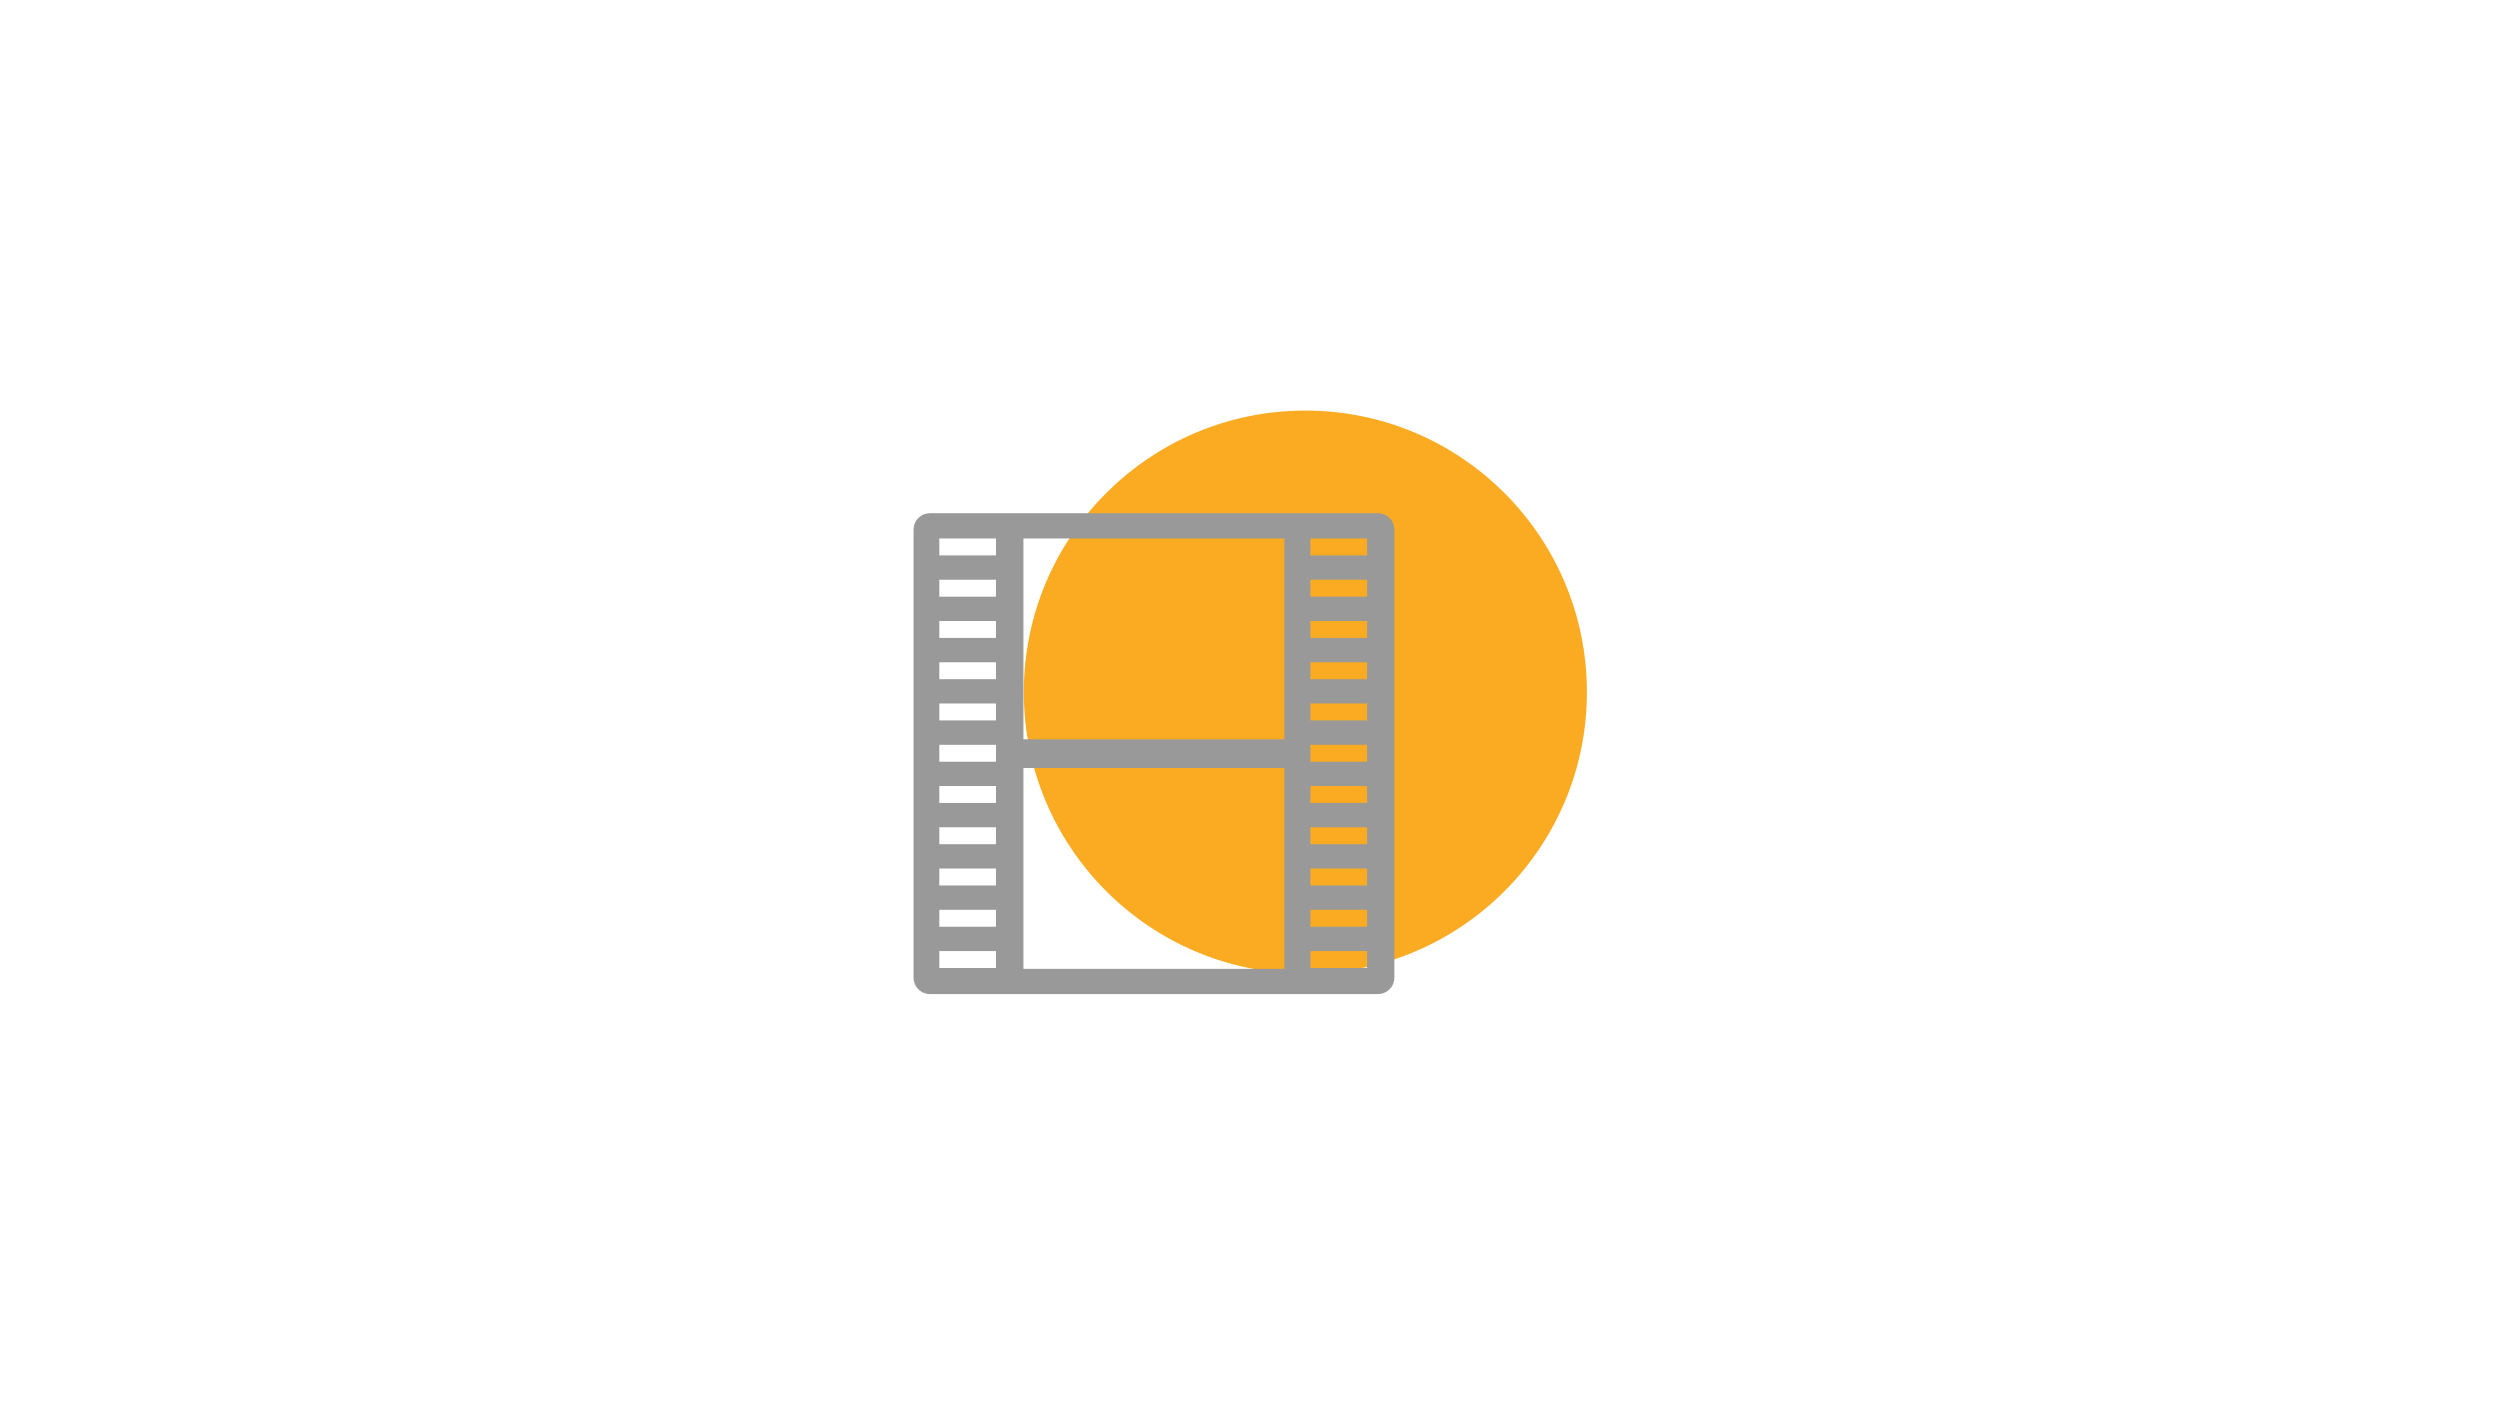
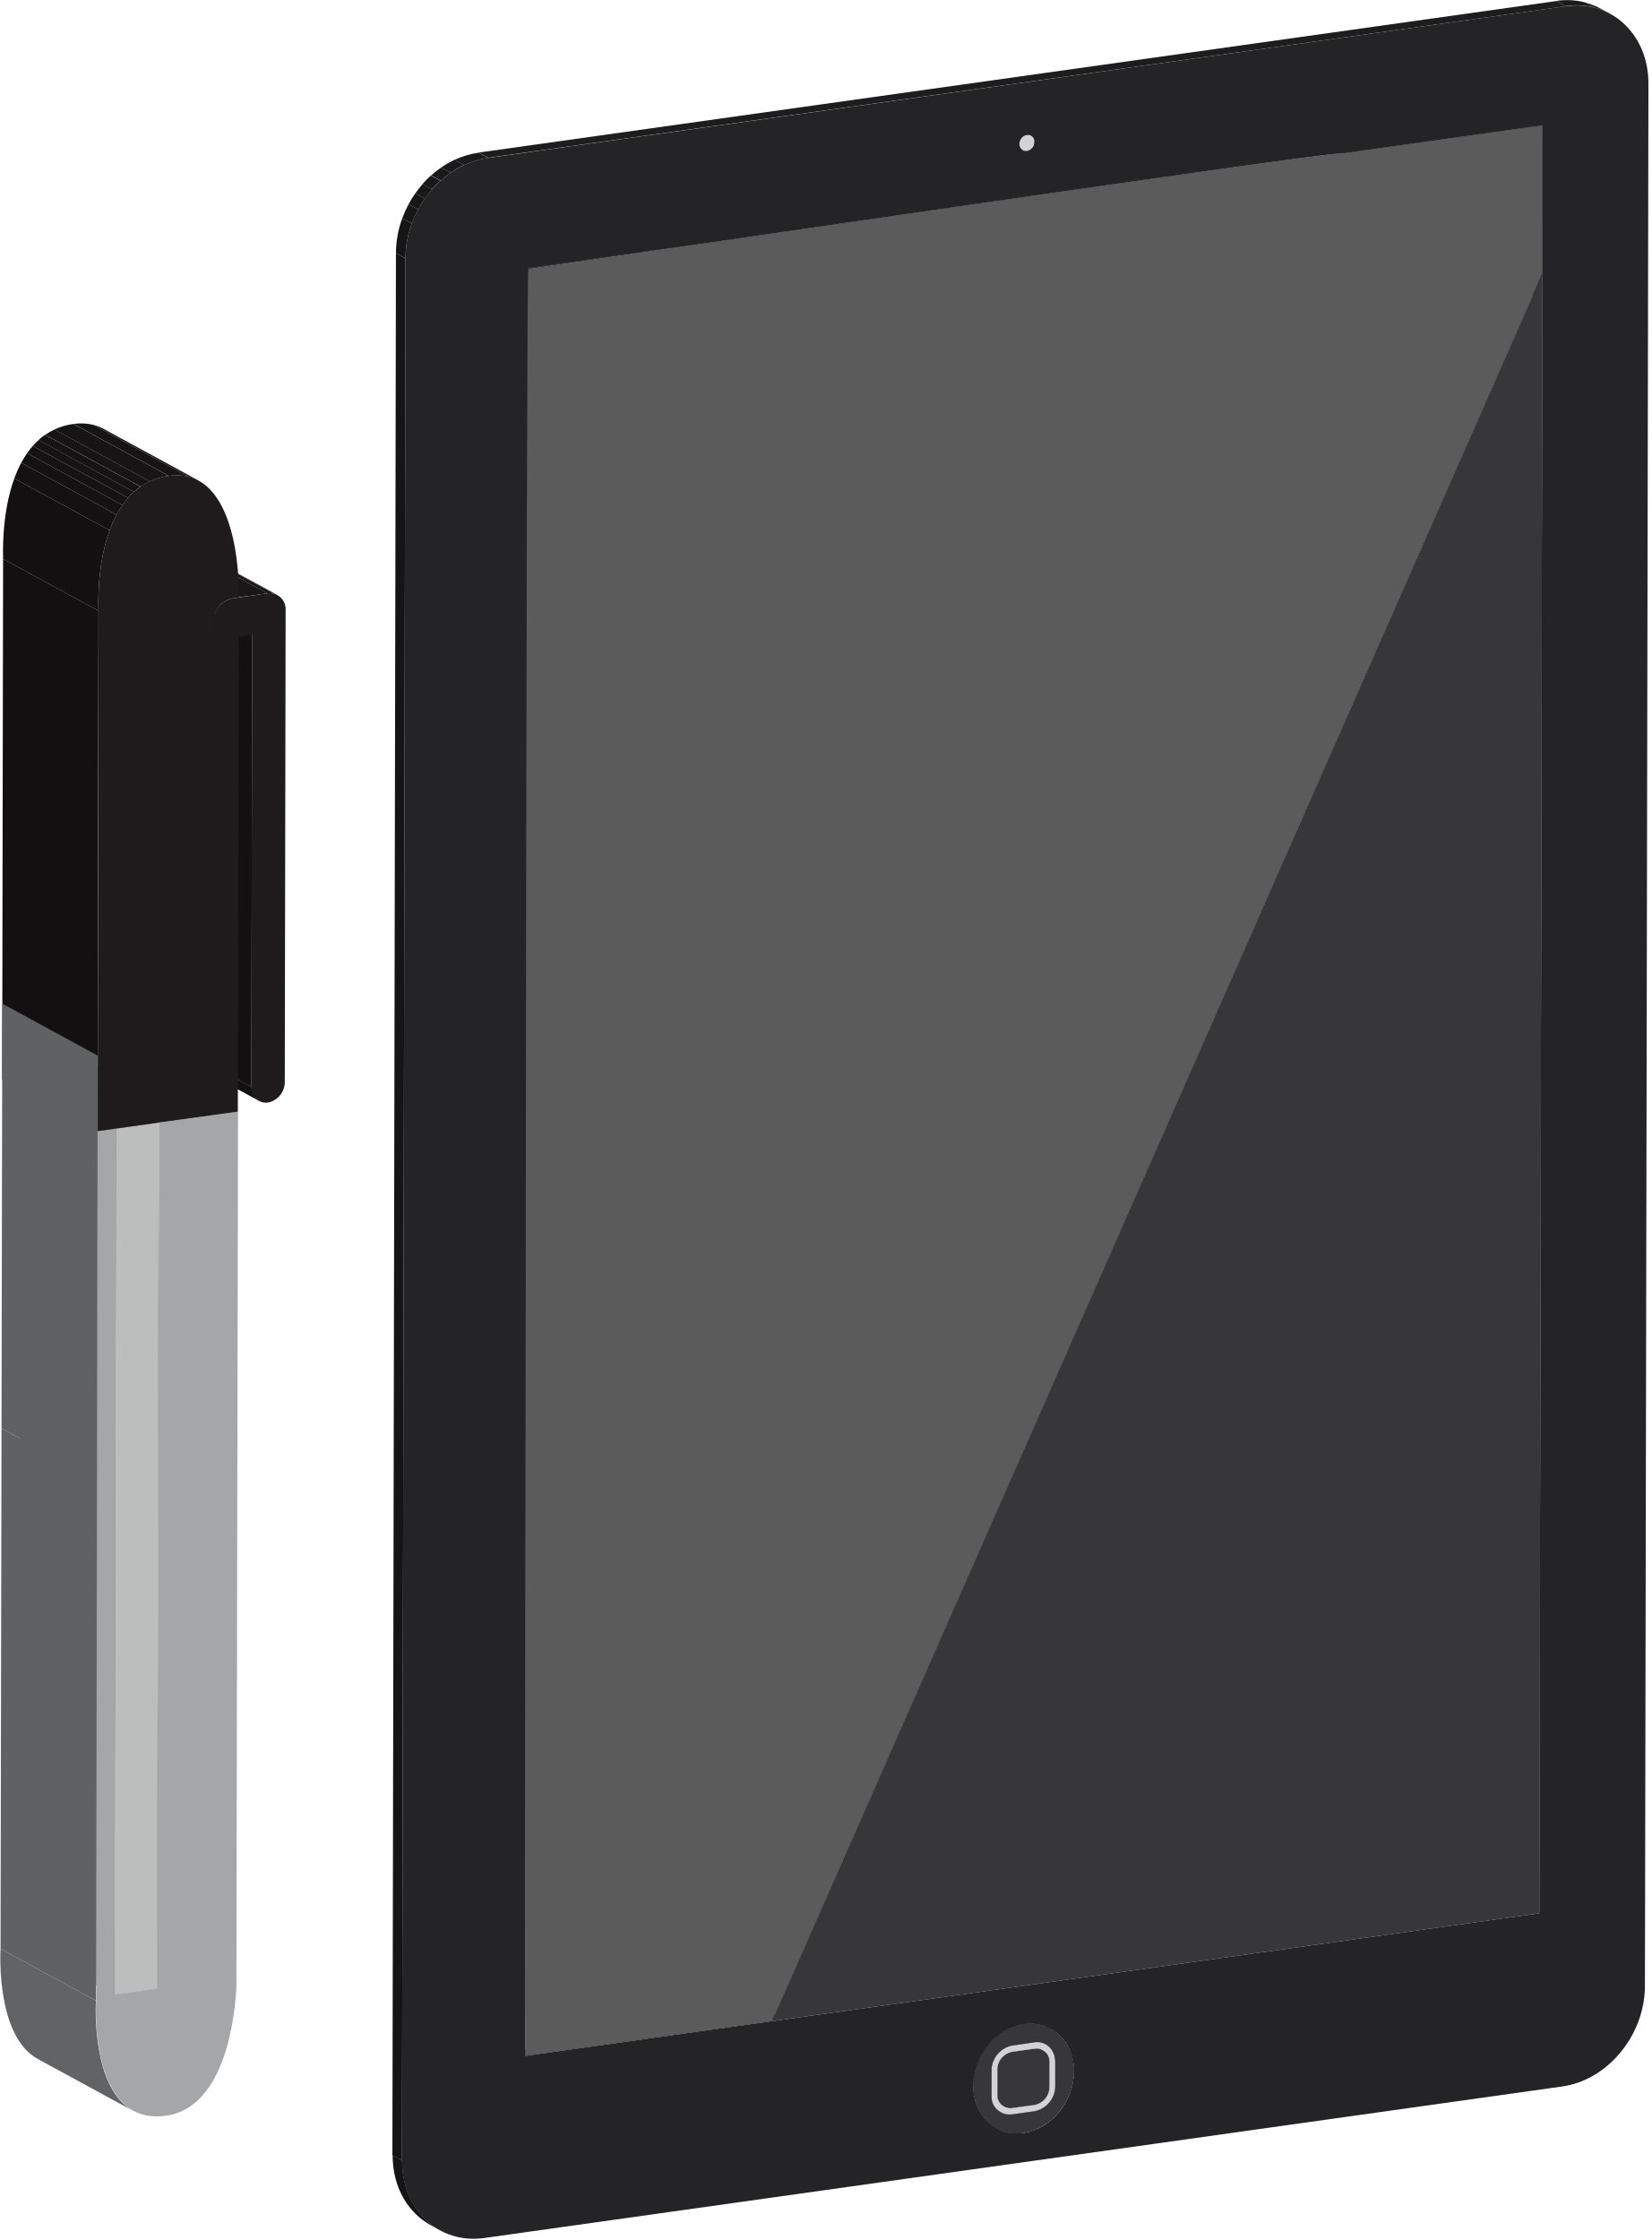
- <svg xmlns="http://www.w3.org/2000/svg" width="1440" height="810" viewBox="0 0 1440 810" fill="none">
-   <path fill-rule="evenodd" clip-rule="evenodd" d="M751.89 236.49C841.455 236.49 914.07 309.09 914.07 398.662C914.07 488.235 841.455 560.842 751.89 560.842C662.325 560.842 589.71 488.25 589.71 398.662C589.71 309.075 662.318 236.49 751.89 236.49Z" fill="#FAAB22" />
-   <path fill-rule="evenodd" clip-rule="evenodd" d="M535.605 295.613H793.747C794.98 295.611 796.201 295.854 797.339 296.328C798.477 296.802 799.51 297.497 800.378 298.373C801.255 299.241 801.952 300.274 802.427 301.414C802.902 302.553 803.146 303.776 803.145 305.01V563.183C803.145 564.416 802.901 565.637 802.426 566.775C801.951 567.913 801.254 568.945 800.378 569.813C799.509 570.686 798.475 571.379 797.338 571.851C796.2 572.324 794.979 572.566 793.747 572.565H535.605C534.372 572.567 533.15 572.324 532.011 571.852C530.872 571.379 529.838 570.686 528.967 569.813C528.093 568.944 527.399 567.911 526.925 566.773C526.451 565.635 526.208 564.415 526.207 563.183V305.04C526.207 303.806 526.45 302.585 526.924 301.445C527.397 300.306 528.092 299.272 528.967 298.403C529.836 297.526 530.87 296.831 532.01 296.358C533.149 295.884 534.371 295.641 535.605 295.643V295.613ZM787.44 547.808H754.8V557.558H787.44V547.808ZM787.44 524.055H754.8V533.805H787.44V524.055ZM787.44 500.273H754.8V510.023H787.44V500.273ZM787.44 476.52H754.8V486.27H787.44V476.52ZM787.44 452.745H754.8V462.495H787.44V452.745ZM787.44 428.993H754.8V438.743H787.44V428.993ZM787.44 405.21H754.8V414.96H787.44V405.21ZM787.44 381.465H754.8V391.215H787.44V381.465ZM787.44 357.705H754.8V367.455H787.44V357.705ZM787.44 333.923H754.8V343.673H787.44V333.923ZM787.44 310.17H754.8V319.92H787.44V310.17ZM573.69 547.808H541.042V557.558H573.675L573.69 547.808ZM573.69 524.055H541.042V533.805H573.675L573.69 524.055ZM573.69 500.273H541.042V510.023H573.675L573.69 500.273ZM573.69 476.52H541.042V486.27H573.675L573.69 476.52ZM573.69 452.745H541.042V462.495H573.675L573.69 452.745ZM573.69 428.993H541.042V438.743H573.675L573.69 428.993ZM573.69 405.21H541.042V414.96H573.675L573.69 405.21ZM573.69 381.465H541.042V391.215H573.675L573.69 381.465ZM573.69 357.705H541.042V367.455H573.675L573.69 357.705ZM573.69 333.923H541.042V343.673H573.675L573.69 333.923ZM573.69 310.17H541.042V319.92H573.675L573.69 310.17ZM589.5 558.053H739.822V442.38H589.5V558.053ZM739.822 310.17H589.5V425.835H739.822V310.17Z" fill="#999999" />
+ <svg xmlns="http://www.w3.org/2000/svg" width="334" height="453" viewBox="0 0 334 453" fill="none">
+   <path d="M23.131 403.4L3.836 392.905L12.493 391.686L31.78 402.181L23.131 403.4Z" fill="#858688" />
+   <path d="M26.939 426.895L7.652 416.4C-0.717 411.846 0.036 395.156 0.112 394.098L19.399 404.593C19.348 405.651 18.552 422.367 26.939 426.895Z" fill="#626364" />
+   <path d="M31.78 402.181L12.493 391.686L12.815 216.542L32.101 227.037L31.78 402.181Z" fill="#606162" />
+   <path d="M23.131 403.4L3.836 392.905L4.166 217.76L23.452 228.255L23.131 403.4Z" fill="#6E6E6F" />
+   <path d="M19.399 404.593L0.112 394.098L0.307 288.846L19.593 299.34L19.399 404.593Z" fill="#606162" />
+   <path d="M52.454 222.661L33.159 212.166C32.664 211.878 32.256 211.46 31.98 210.957C31.705 210.455 31.571 209.887 31.593 209.314L50.888 219.809C50.862 220.382 50.994 220.952 51.27 221.455C51.547 221.958 51.956 222.375 52.454 222.661Z" fill="#121011" />
+   <path d="M32.101 227.036L12.815 216.542L28.818 214.299L48.104 224.794L32.101 227.036Z" fill="#858688" />
+   <path d="M32.101 227.036L31.78 402.181L23.131 403.4L23.452 228.255L32.101 227.036Z" fill="#BCBDBD" />
+   <path d="M23.452 228.255L4.166 217.76L12.815 216.542L32.101 227.037L23.452 228.255Z" fill="#989999" />
+   <path d="M19.729 228.78L0.434 218.285L4.166 217.76L23.452 228.255L19.729 228.78Z" fill="#858688" />
+   <path d="M19.729 228.78L0.434 218.285L0.468 202.992L19.754 213.486L19.729 228.78Z" fill="#121010" />
+   <path d="M19.593 299.341L0.307 288.846L0.468 202.992L19.754 213.486L19.593 299.341Z" fill="#606162" />
+   <path d="M19.754 213.461V228.755L23.478 228.23L23.156 403.374L31.78 402.198L32.143 227.003L48.146 224.76L48.011 295.32L47.816 400.573V401.893C47.537 407.098 45.819 426.141 33.574 427.868C18.248 430.018 19.382 405.863 19.441 404.559L19.636 299.307L19.754 213.461Z" fill="#A4A6A8" />
+   <path d="M50.846 219.809L31.551 209.314L31.72 117.865L51.015 128.36L50.846 219.809Z" fill="#121010" />
+   <path d="M54.096 119.981L34.801 109.486C35.227 109.419 35.662 109.442 36.079 109.554L55.373 120.049C54.957 119.937 54.522 119.914 54.096 119.981Z" fill="#171415" />
+   <path d="M55.373 120.049L36.079 109.554C36.28 109.603 36.476 109.674 36.663 109.766L55.957 120.26C55.771 120.169 55.575 120.098 55.373 120.049Z" fill="#161414" />
+   <path d="M55.957 120.261L36.663 109.766L36.781 109.825L56.067 120.362L55.957 120.303" fill="#161314" />
+   <path d="M46.979 128.927L27.692 118.432L28.995 118.246L48.282 128.741L46.979 128.927Z" fill="#191617" />
+   <path d="M45.015 128.589L25.72 118.094L25.839 118.153L45.125 128.648L45.015 128.589Z" fill="#161314" />
+   <path d="M45.126 128.648L25.839 118.153C26.024 118.243 26.216 118.313 26.415 118.365L45.684 128.826C45.484 128.773 45.288 128.702 45.1 128.614" fill="#161414" />
+   <path d="M45.684 128.825L26.389 118.331C26.807 118.434 27.24 118.457 27.667 118.398L46.953 128.893C46.529 128.952 46.099 128.929 45.684 128.825Z" fill="#171415" />
+   <path d="M48.299 120.794L29.004 110.299L34.801 109.486L54.096 119.981L48.299 120.794Z" fill="#191617" />
+   <path d="M46.995 120.98L27.701 110.485L29.004 110.299L48.299 120.794L46.995 120.98Z" fill="#191617" />
+   <path d="M54.096 119.981C54.575 119.915 55.062 119.958 55.522 120.105C55.983 120.252 56.404 120.5 56.756 120.831C57.108 121.162 57.382 121.567 57.557 122.018C57.732 122.468 57.804 122.952 57.769 123.434C57.769 123.527 57.769 123.612 57.769 123.705C57.769 123.798 57.769 123.883 57.769 123.976L57.599 218.861C57.592 219.83 57.251 220.768 56.635 221.517C56.019 222.266 55.164 222.78 54.214 222.974C53.774 223.036 53.326 222.998 52.902 222.864C52.479 222.73 52.09 222.503 51.766 222.2C51.441 221.896 51.189 221.524 51.026 221.11C50.864 220.697 50.797 220.252 50.829 219.809L50.998 128.402L48.265 128.783L46.962 128.969C46.482 129.034 45.995 128.99 45.535 128.842C45.074 128.694 44.653 128.445 44.301 128.113C43.949 127.782 43.675 127.376 43.5 126.925C43.325 126.474 43.253 125.99 43.289 125.508C43.289 124.448 43.657 123.422 44.33 122.603C45.003 121.785 45.939 121.226 46.979 121.022L48.282 120.836L54.096 119.981Z" fill="#1F1B1C" />
+   <path d="M45.015 128.589L25.72 118.094C25.181 117.776 24.739 117.318 24.44 116.767C24.142 116.217 24 115.596 24.028 114.971C24.03 114.437 24.125 113.907 24.307 113.405L43.602 123.9C43.413 124.4 43.315 124.931 43.314 125.466C43.287 126.091 43.43 126.711 43.728 127.261C44.026 127.811 44.468 128.27 45.007 128.589" fill="#121011" />
+   <path d="M43.593 123.9L24.299 113.405C24.38 113.194 24.473 112.988 24.578 112.787L43.864 123.282C43.762 123.482 43.672 123.689 43.593 123.9Z" fill="#131111" />
+   <path d="M43.864 123.282L24.578 112.787C24.669 112.62 24.771 112.459 24.883 112.305L44.169 122.8C44.058 122.954 43.956 123.115 43.864 123.282Z" fill="#141112" />
+   <path d="M44.169 122.8L24.883 112.305C24.985 112.158 25.095 112.017 25.213 111.882L44.499 122.376C44.38 122.51 44.27 122.651 44.169 122.8Z" fill="#141213" />
+   <path d="M44.499 122.376L25.212 111.899C25.328 111.763 25.452 111.636 25.585 111.518L44.837 121.996C44.707 122.116 44.583 122.243 44.465 122.376" fill="#151313" />
+   <path d="M44.837 121.996L25.551 111.501C25.691 111.373 25.841 111.257 26 111.154L45.286 121.649C45.129 121.754 44.979 121.87 44.837 121.996Z" fill="#161314" />
+   <path d="M45.32 121.649L26.033 111.154C26.221 111.022 26.419 110.906 26.626 110.807L45.921 121.302C45.709 121.395 45.507 121.512 45.32 121.649Z" fill="#161414" />
+   <path d="M45.921 121.302L26.626 110.807C26.968 110.645 27.334 110.536 27.709 110.485L46.995 120.98C46.623 121.031 46.26 121.14 45.921 121.302Z" fill="#171415" />
+   <path d="M19.754 213.486L0.468 202.992L0.629 113.033L19.923 123.527L19.754 213.486Z" fill="#121010" />
+   <path d="M34.149 96.233L14.863 85.738C16.196 85.536 17.555 85.596 18.866 85.915L38.152 96.41C36.842 96.091 35.482 96.03 34.149 96.233Z" fill="#171415" />
+   <path d="M38.152 96.41L18.866 85.915C19.45 86.058 20.017 86.262 20.558 86.525L39.844 97.02C39.304 96.756 38.736 96.552 38.152 96.41Z" fill="#161414" />
+   <path d="M39.819 97.019L20.533 86.508L20.854 86.677L40.149 97.172L39.819 97.003" fill="#161314" />
+   <path d="M19.923 123.527L0.628 113.033C0.628 112.305 0.239 104.044 2.888 96.766L22.174 107.26C19.526 114.539 19.89 122.799 19.923 123.527Z" fill="#121011" />
+   <path d="M22.174 107.26L2.888 96.766C3.285 95.677 3.754 94.617 4.293 93.592L23.579 104.087C23.039 105.111 22.569 106.172 22.174 107.26Z" fill="#131111" />
+   <path d="M23.579 104.087L4.293 93.592C4.653 92.923 5.049 92.273 5.478 91.645L24.772 102.14C24.341 102.768 23.943 103.417 23.579 104.087Z" fill="#141112" />
+   <path d="M24.772 102.14L5.478 91.645C5.832 91.14 6.213 90.654 6.62 90.189L25.915 100.684C25.508 101.149 25.127 101.635 24.772 102.14Z" fill="#141213" />
+   <path d="M25.915 100.684L6.62 90.189C6.994 89.766 7.393 89.365 7.813 88.988L27.066 99.483C26.646 99.858 26.25 100.259 25.881 100.684" fill="#151313" />
+   <path d="M27.066 99.482L7.779 88.988C8.202 88.607 8.649 88.254 9.116 87.93L28.411 98.416C27.941 98.743 27.492 99.099 27.066 99.482Z" fill="#161314" />
+   <path d="M28.445 98.416L9.15 87.93C9.738 87.52 10.361 87.163 11.012 86.863L30.307 97.358C29.656 97.655 29.033 98.009 28.445 98.416Z" fill="#161414" />
+   <path d="M30.307 97.358L10.987 86.863C12.207 86.298 13.505 85.918 14.837 85.738L34.124 96.233C32.794 96.414 31.499 96.793 30.282 97.358" fill="#171415" />
+   <path d="M34.149 96.233C48.341 94.235 48.299 118.238 48.299 119.533V120.794L46.995 120.98C45.956 121.184 45.019 121.743 44.346 122.561C43.673 123.379 43.305 124.406 43.306 125.466C43.27 125.948 43.342 126.432 43.517 126.883C43.692 127.334 43.966 127.74 44.318 128.071C44.67 128.403 45.091 128.652 45.551 128.8C46.012 128.948 46.499 128.991 46.978 128.927L48.282 128.741L48.104 224.794L32.143 227.003L23.495 228.221L19.771 228.746V213.453L19.94 123.494C19.864 122.266 18.823 98.357 34.149 96.233Z" fill="#1F1B1C" />
+   <path d="M216.384 423.213L214.463 422.163C214.973 420.775 215.236 419.309 215.242 417.83C215.313 416.098 214.912 414.379 214.08 412.858C213.248 411.337 212.017 410.071 210.52 409.197L212.449 410.247C213.946 411.121 215.177 412.386 216.009 413.907C216.841 415.428 217.243 417.147 217.171 418.88C217.168 420.359 216.901 421.827 216.384 423.213Z" fill="#151516" />
+   <path d="M212.077 425.371L210.147 424.322C210.283 424.173 210.407 424.015 210.52 423.848L212.449 424.897C212.336 425.064 212.212 425.222 212.077 425.371Z" fill="#252526" />
+   <path d="M212.077 425.371L210.147 424.322C210.283 424.173 210.407 424.015 210.52 423.848L212.449 424.897C212.336 425.064 212.212 425.222 212.077 425.371Z" fill="#252526" />
+   <path d="M212.077 425.371L210.147 424.322C210.283 424.173 210.407 424.015 210.52 423.848L212.449 424.897C212.336 425.064 212.212 425.222 212.077 425.371Z" fill="#252526" />
+   <path d="M212.077 425.371L210.147 424.322C210.283 424.173 210.407 424.014 210.52 423.848L212.449 424.897C212.336 425.064 212.212 425.222 212.077 425.371Z" fill="#252526" />
+   <path d="M212.449 424.897L210.52 423.848C210.643 423.671 210.756 423.488 210.858 423.298L212.788 424.347C212.686 424.537 212.573 424.721 212.449 424.897Z" fill="#232324" />
+   <path d="M212.787 424.347L210.858 423.297C210.981 423.071 211.088 422.836 211.18 422.595L213.109 423.644C213.018 423.886 212.91 424.12 212.787 424.347Z" fill="#222223" />
+   <path d="M213.109 423.645L211.18 422.595C211.389 422.029 211.498 421.43 211.501 420.826L213.431 421.876C213.423 422.479 213.314 423.077 213.109 423.645Z" fill="#212122" />
+   <path d="M209.267 426.954L207.321 425.896C207.738 425.838 208.143 425.715 208.522 425.532L210.452 426.581C210.073 426.765 209.667 426.888 209.25 426.945" fill="#2A2A2B" />
+   <path d="M210.469 426.59L208.539 425.54C208.777 425.432 209.003 425.302 209.216 425.151L211.146 426.201C210.933 426.351 210.706 426.482 210.469 426.59Z" fill="#28282A" />
+   <path d="M211.146 426.201L209.216 425.151C209.395 425.031 209.564 424.898 209.724 424.753L211.645 425.803C211.49 425.949 211.323 426.082 211.146 426.201Z" fill="#272728" />
+   <path d="M211.645 425.803L209.724 424.753C209.868 424.618 210.012 424.474 210.147 424.322L212.077 425.371C211.941 425.523 211.797 425.668 211.645 425.803Z" fill="#262627" />
+   <path d="M212.077 425.371L210.147 424.322C210.283 424.173 210.407 424.015 210.52 423.848L212.449 424.897C212.336 425.064 212.212 425.222 212.077 425.371Z" fill="#252526" />
+   <path d="M209.267 425.684L207.321 424.635C207.614 424.588 207.899 424.499 208.167 424.372L210.096 425.422C209.828 425.549 209.543 425.637 209.25 425.684" fill="#9FA0A0" />
+   <path d="M210.139 425.422L208.209 424.373C208.376 424.29 208.537 424.196 208.692 424.093L210.621 425.143C210.466 425.246 210.305 425.339 210.139 425.422Z" fill="#9A9B9B" />
+   <path d="M210.621 425.143L208.692 424.093C208.819 424.005 208.94 423.909 209.055 423.805L210.985 424.855C210.869 424.958 210.748 425.054 210.621 425.143Z" fill="#959696" />
+   <path d="M210.985 424.855L209.055 423.805L209.36 423.501L211.29 424.55L210.985 424.855Z" fill="#919191" />
+   <path d="M211.29 424.55L209.36 423.501C209.457 423.39 209.548 423.275 209.631 423.154L211.552 424.203C211.474 424.326 211.386 424.442 211.29 424.55Z" fill="#8C8C8C" />
+   <path d="M211.552 424.203L209.631 423.154C209.72 423.03 209.799 422.9 209.868 422.764L211.797 423.814C211.726 423.95 211.644 424.08 211.552 424.203Z" fill="#878888" />
+   <path d="M211.797 423.814L209.859 422.764C209.944 422.602 210.02 422.435 210.088 422.265L212.017 423.315C211.95 423.485 211.874 423.652 211.789 423.814" fill="#828383" />
+   <path d="M212.026 423.357L210.096 422.307C210.245 421.9 210.322 421.471 210.325 421.038L212.254 422.087C212.251 422.52 212.174 422.95 212.026 423.357Z" fill="#7D7E7E" />
+   <path d="M213.431 421.876L211.501 420.826L211.51 415.892L213.439 416.941L213.431 421.876Z" fill="#202021" />
+   <path d="M212.254 422.045L210.325 420.996L210.333 416.053L212.263 417.102L212.254 422.045Z" fill="#7B7C7C" />
+   <path d="M213.439 416.941L211.552 415.892C211.58 415.183 211.415 414.48 211.073 413.858C210.732 413.236 210.227 412.719 209.614 412.363L211.544 413.412C212.157 413.769 212.661 414.286 213.003 414.907C213.344 415.529 213.51 416.233 213.482 416.941" fill="#212122" />
+   <path d="M213.439 416.941L211.552 415.892C211.58 415.183 211.415 414.48 211.073 413.858C210.732 413.236 210.227 412.719 209.614 412.363L211.544 413.412C212.157 413.769 212.661 414.286 213.003 414.907C213.344 415.529 213.51 416.233 213.482 416.941" fill="#212122" />
+   <path d="M213.439 416.941L211.552 415.892C211.58 415.183 211.415 414.48 211.073 413.858C210.732 413.236 210.227 412.719 209.614 412.363L211.544 413.412C212.157 413.769 212.661 414.286 213.003 414.907C213.344 415.529 213.51 416.233 213.482 416.941" fill="#212122" />
+   <path d="M204.68 427.597L202.751 426.548L207.338 425.904L209.267 426.954L204.68 427.597Z" fill="#2D2D2E" />
+   <path d="M213.439 416.941L211.552 415.892C211.58 415.183 211.415 414.48 211.073 413.858C210.732 413.236 210.227 412.719 209.614 412.363L211.544 413.412C212.157 413.769 212.661 414.286 213.003 414.907C213.344 415.529 213.51 416.233 213.482 416.941" fill="#212122" />
+   <path d="M204.68 426.328L202.751 425.278L207.338 424.635L209.267 425.684L204.68 426.328Z" fill="#AAABAB" />
+   <path d="M212.263 417.102L210.333 416.053C210.357 415.544 210.241 415.038 209.997 414.591C209.754 414.143 209.393 413.771 208.954 413.514L210.883 414.563C211.323 414.82 211.684 415.193 211.927 415.64C212.17 416.088 212.286 416.593 212.263 417.102Z" fill="#7D7E7E" />
+   <path d="M213.439 416.941L211.552 415.892C211.58 415.183 211.415 414.48 211.073 413.858C210.732 413.236 210.227 412.719 209.614 412.363L211.544 413.412C212.157 413.769 212.661 414.286 213.003 414.907C213.344 415.529 213.51 416.233 213.482 416.941" fill="#212122" />
+   <path d="M201.524 430.382L199.594 429.332L199.907 429.493L201.837 430.542L201.524 430.382Z" fill="#19191B" />
+   <path d="M201.837 430.542L199.907 429.493C200.421 429.746 200.96 429.945 201.515 430.085L203.445 431.135C202.889 430.994 202.35 430.796 201.837 430.542Z" fill="#1A1A1C" />
+   <path d="M203.445 431.135L201.515 430.128C202.665 430.422 203.862 430.482 205.036 430.305L206.965 431.355C205.792 431.532 204.594 431.472 203.445 431.177" fill="#1B1B1C" />
+   <path d="M206.965 431.313L205.036 430.263C206.065 430.131 207.069 429.845 208.015 429.417L209.944 430.466C208.999 430.895 207.995 431.18 206.965 431.313Z" fill="#1B1B1C" />
+   <path d="M209.944 430.424L208.015 429.374C208.59 429.102 209.142 428.782 209.665 428.418L211.594 429.467C211.072 429.832 210.52 430.151 209.944 430.424Z" fill="#1A1A1C" />
+   <path d="M211.594 429.468L209.665 428.435C210.097 428.137 210.509 427.812 210.9 427.462L212.83 428.511C212.439 428.861 212.026 429.186 211.594 429.484" fill="#19191B" />
+   <path d="M212.83 428.494L210.9 427.445C211.266 427.114 211.614 426.764 211.941 426.395L213.871 427.445C213.543 427.813 213.196 428.164 212.83 428.494Z" fill="#19191A" />
+   <path d="M213.871 427.445L211.941 426.395C212.267 426.023 212.572 425.633 212.855 425.227L214.785 426.277C214.497 426.683 214.192 427.072 213.871 427.445Z" fill="#181819" />
+   <path d="M214.785 426.277L212.855 425.227C213.166 424.798 213.449 424.348 213.701 423.882L215.631 424.931C215.378 425.398 215.096 425.847 214.785 426.277Z" fill="#171718" />
+   <path d="M215.614 424.931L213.685 423.882C213.982 423.336 214.242 422.77 214.463 422.189L216.384 423.238C216.17 423.821 215.912 424.387 215.614 424.931Z" fill="#161617" />
+   <path d="M216.384 423.213L214.463 422.163C214.973 420.775 215.236 419.309 215.242 417.83C215.313 416.098 214.912 414.379 214.08 412.858C213.248 411.337 212.017 410.071 210.52 409.197L212.449 410.247C213.946 411.121 215.177 412.386 216.009 413.907C216.841 415.428 217.243 417.147 217.171 418.88C217.168 420.359 216.901 421.827 216.384 423.213Z" fill="#151516" />
+   <path d="M202.472 427.216L200.55 426.167L200.677 426.234L202.607 427.284L202.48 427.216" fill="#272728" />
+   <path d="M202.599 427.284L200.67 426.235C200.878 426.339 201.096 426.421 201.321 426.48L203.251 427.53C203.025 427.471 202.807 427.389 202.599 427.284Z" fill="#28282A" />
+   <path d="M203.25 427.529L201.321 426.48C201.788 426.596 202.274 426.619 202.751 426.548L204.68 427.597C204.204 427.669 203.718 427.646 203.25 427.529Z" fill="#2A2A2B" />
+   <path d="M203.089 426.057L201.16 425.049H201.253L203.182 426.099H203.089" fill="#959696" />
+   <path d="M203.182 426.099L201.253 425.049C201.404 425.126 201.563 425.186 201.727 425.227L203.656 426.277C203.492 426.237 203.333 426.177 203.182 426.099Z" fill="#9A9B9B" />
+   <path d="M203.656 426.277L201.727 425.227C202.062 425.308 202.409 425.325 202.751 425.278L204.68 426.328C204.339 426.375 203.991 426.358 203.656 426.277Z" fill="#9FA0A0" />
+   <path d="M209.284 414.301L207.321 413.251C207.665 413.202 208.016 413.222 208.353 413.311L210.283 414.36C209.946 414.272 209.595 414.252 209.25 414.301" fill="#2A2A2B" />
+   <path d="M210.316 414.36L208.387 413.311C208.55 413.353 208.708 413.41 208.861 413.48L210.79 414.529C210.638 414.459 210.479 414.402 210.316 414.36Z" fill="#28282A" />
+   <path d="M210.79 414.529L208.861 413.48L208.954 413.531L210.883 414.58L210.79 414.529Z" fill="#272728" />
+   <path d="M209.292 413.031L207.363 411.982C207.84 411.913 208.326 411.939 208.793 412.058L210.723 413.107C210.256 412.988 209.77 412.962 209.292 413.031Z" fill="#9FA0A0" />
+   <path d="M210.706 413.107L208.776 412.058C209.001 412.114 209.219 412.193 209.428 412.295L211.357 413.344C211.149 413.243 210.931 413.163 210.706 413.107Z" fill="#9A9B9B" />
+   <path d="M211.374 413.344L209.445 412.295L209.572 412.363L211.501 413.412L211.374 413.344Z" fill="#959696" />
+   <path d="M203.089 426.057L201.16 425.049C200.72 424.792 200.359 424.42 200.116 423.972C199.873 423.525 199.757 423.019 199.78 422.51L201.71 423.56C201.686 424.069 201.803 424.574 202.046 425.022C202.289 425.469 202.65 425.842 203.089 426.099" fill="#212122" />
+   <path d="M202.472 427.216L200.551 426.167C199.937 425.81 199.433 425.293 199.091 424.671C198.75 424.05 198.584 423.346 198.613 422.637L200.542 423.687C200.514 424.396 200.679 425.099 201.021 425.721C201.362 426.343 201.867 426.86 202.48 427.216" fill="#7D7E7E" />
+   <path d="M204.706 414.952L202.776 413.903L207.354 413.251L209.284 414.301L204.706 414.952Z" fill="#2D2D2E" />
+   <path d="M204.706 413.674L202.776 412.625L207.363 411.982L209.292 413.031L204.706 413.674Z" fill="#AAABAB" />
+   <path d="M207.008 409.316L205.078 408.266C206.252 408.093 207.448 408.154 208.599 408.444L210.528 409.494C209.378 409.203 208.181 409.143 207.008 409.316Z" fill="#2A2A2B" />
+   <path d="M210.528 409.494L208.599 408.444C209.153 408.588 209.691 408.787 210.206 409.037L212.136 410.086C211.621 409.836 211.082 409.638 210.528 409.494Z" fill="#28282A" />
+   <path d="M212.136 410.086L210.206 409.036L210.52 409.197L212.449 410.247L212.136 410.086Z" fill="#272728" />
+   <path d="M201.71 423.526L199.78 422.477L199.789 417.534L201.718 418.583L201.71 423.526Z" fill="#202021" />
+   <path d="M209.284 414.301C209.672 414.248 210.067 414.283 210.441 414.402C210.814 414.522 211.156 414.723 211.441 414.991C211.726 415.26 211.948 415.589 212.09 415.954C212.233 416.319 212.292 416.711 212.263 417.102V422.045C212.265 422.904 211.968 423.737 211.423 424.401C210.878 425.065 210.119 425.519 209.275 425.684L204.689 426.327C204.301 426.379 203.907 426.343 203.535 426.223C203.163 426.103 202.822 425.901 202.538 425.633C202.253 425.365 202.032 425.036 201.89 424.672C201.749 424.308 201.69 423.916 201.718 423.526V418.583C201.716 417.724 202.013 416.891 202.558 416.227C203.103 415.563 203.863 415.109 204.706 414.944L209.284 414.301Z" fill="#373739" />
+   <path d="M201.718 418.583L199.789 417.534C199.792 417.103 199.869 416.677 200.017 416.273L201.947 417.322C201.795 417.725 201.717 418.152 201.718 418.583Z" fill="#212122" />
+   <path d="M201.947 417.322L200.017 416.273C200.076 416.096 200.153 415.926 200.246 415.765L202.175 416.814C202.082 416.976 202.006 417.146 201.947 417.322Z" fill="#222223" />
+   <path d="M202.175 416.814L200.246 415.74C200.317 415.605 200.396 415.475 200.483 415.35L202.412 416.4C202.325 416.524 202.246 416.654 202.175 416.789" fill="#232324" />
+   <path d="M202.412 416.425L200.483 415.376C200.566 415.258 200.657 415.144 200.754 415.037L202.683 416.087C202.586 416.194 202.496 416.307 202.412 416.425Z" fill="#252526" />
+   <path d="M202.683 416.087L200.754 415.037C200.849 414.926 200.95 414.822 201.058 414.724L202.988 415.773C202.88 415.871 202.778 415.976 202.683 416.087Z" fill="#262627" />
+   <path d="M202.988 415.74L201.058 414.69L201.422 414.402L203.352 415.452C203.225 415.541 203.104 415.637 202.988 415.74Z" fill="#272728" />
+   <path d="M203.352 415.486L201.397 414.436C201.552 414.333 201.713 414.24 201.879 414.157L203.809 415.206C203.642 415.289 203.481 415.383 203.326 415.486" fill="#28282A" />
+   <path d="M203.834 415.206L201.904 414.157C202.174 414.033 202.458 413.945 202.751 413.895L204.68 414.944C204.388 414.994 204.103 415.082 203.834 415.206Z" fill="#2A2A2B" />
+   <path d="M200.534 423.687L198.604 422.637L198.613 417.703L200.542 418.753L200.534 423.687Z" fill="#7B7C7C" />
+   <path d="M200.55 418.753L198.621 417.703C198.625 417.099 198.733 416.501 198.943 415.934L200.872 416.984C200.663 417.55 200.554 418.149 200.55 418.753Z" fill="#7D7E7E" />
+   <path d="M200.864 416.984L198.934 415.934C199.025 415.694 199.129 415.46 199.247 415.232L201.177 416.281C201.055 416.507 200.951 416.742 200.864 416.984Z" fill="#828383" />
+   <path d="M201.177 416.281L199.247 415.232C199.349 415.046 199.467 414.859 199.586 414.682L201.515 415.731C201.397 415.909 201.278 416.095 201.177 416.281Z" fill="#878888" />
+   <path d="M201.515 415.74L199.586 414.69C199.703 414.525 199.83 414.366 199.967 414.216L201.896 415.266C201.76 415.416 201.633 415.574 201.515 415.74Z" fill="#8C8C8C" />
+   <path d="M201.896 415.257L199.967 414.208C200.099 414.056 200.24 413.911 200.39 413.776L202.319 414.826C202.17 414.961 202.028 415.105 201.896 415.257Z" fill="#919191" />
+   <path d="M202.319 414.826L200.39 413.776C200.548 413.634 200.715 413.501 200.889 413.378L202.818 414.428C202.644 414.55 202.478 414.683 202.319 414.826Z" fill="#959696" />
+   <path d="M202.819 414.428L200.889 413.378C201.104 413.231 201.331 413.101 201.566 412.989L203.496 414.038C203.259 414.148 203.033 414.279 202.819 414.428Z" fill="#9A9B9B" />
+   <path d="M203.495 414.047L201.566 412.997C201.949 412.816 202.357 412.693 202.776 412.633L204.706 413.683C204.286 413.743 203.878 413.866 203.495 414.047Z" fill="#9FA0A0" />
+   <path d="M209.292 413.031C211.577 412.71 213.439 414.462 213.439 416.941V421.876C213.439 423.073 213.024 424.233 212.265 425.159C211.506 426.085 210.449 426.719 209.276 426.954L204.689 427.597C204.148 427.669 203.597 427.619 203.078 427.452C202.558 427.284 202.083 427.003 201.685 426.628C201.288 426.254 200.98 425.796 200.782 425.287C200.584 424.778 200.502 424.231 200.542 423.687V418.753C200.541 417.555 200.955 416.394 201.714 415.468C202.474 414.542 203.531 413.908 204.706 413.675L209.292 413.031ZM212.254 422.045V417.102C212.283 416.711 212.224 416.319 212.082 415.954C211.94 415.589 211.718 415.26 211.433 414.992C211.147 414.723 210.805 414.522 210.432 414.402C210.059 414.283 209.664 414.248 209.276 414.301L204.697 414.944C203.854 415.109 203.095 415.563 202.55 416.227C202.005 416.891 201.708 417.724 201.71 418.583V423.526C201.681 423.916 201.74 424.308 201.882 424.672C202.023 425.037 202.245 425.365 202.529 425.633C202.814 425.901 203.154 426.103 203.526 426.223C203.898 426.343 204.293 426.379 204.68 426.328L209.267 425.684C210.11 425.519 210.869 425.066 211.415 424.401C211.96 423.737 212.257 422.904 212.254 422.045Z" fill="#D2D3D3" />
+   <path d="M201.524 430.382L199.594 429.332C198.096 428.457 196.864 427.19 196.031 425.668C195.197 424.145 194.794 422.425 194.864 420.691C194.876 419.215 195.142 417.752 195.651 416.366L197.58 417.415C197.072 418.801 196.806 420.264 196.793 421.74C196.722 423.475 197.124 425.196 197.958 426.718C198.791 428.241 200.024 429.507 201.524 430.382Z" fill="#212122" />
+   <path d="M197.58 417.432L195.651 416.383C195.868 415.802 196.126 415.236 196.421 414.69L198.35 415.74C198.055 416.286 197.798 416.851 197.58 417.432Z" fill="#222223" />
+   <path d="M198.35 415.74L196.421 414.69C196.68 414.227 196.962 413.778 197.267 413.344L199.197 414.394C198.892 414.828 198.609 415.277 198.35 415.74Z" fill="#232324" />
+   <path d="M199.18 414.352L197.25 413.302C197.534 412.897 197.842 412.51 198.173 412.143L200.102 413.192C199.772 413.56 199.464 413.947 199.18 414.352Z" fill="#252526" />
+   <path d="M200.102 413.201L198.172 412.151C198.498 411.78 198.846 411.43 199.213 411.102L201.143 412.151C200.775 412.479 200.427 412.83 200.102 413.201Z" fill="#262627" />
+   <path d="M201.143 412.143L199.213 411.093C199.601 410.74 200.011 410.412 200.44 410.111L202.37 411.161C201.94 411.461 201.53 411.789 201.143 412.143Z" fill="#272728" />
+   <path d="M202.37 411.161L200.44 410.111C200.976 409.747 201.542 409.43 202.133 409.163L204.063 410.213C203.472 410.479 202.906 410.796 202.37 411.161Z" fill="#28282A" />
+   <path d="M204.029 410.213L202.099 409.163C203.04 408.713 204.045 408.411 205.078 408.266L207.008 409.316C205.974 409.46 204.97 409.763 204.029 410.213Z" fill="#2A2A2B" />
+   <path d="M207.008 409.316C212.635 408.52 217.163 412.803 217.163 418.88C217.163 424.956 212.584 430.525 206.957 431.321C201.329 432.117 196.802 427.826 196.802 421.74C196.802 415.655 201.397 410.103 207.008 409.316ZM213.431 421.876V416.941C213.431 414.462 211.569 412.71 209.284 413.031L204.697 413.675C203.523 413.908 202.465 414.542 201.706 415.468C200.947 416.394 200.532 417.555 200.534 418.753V423.687C200.494 424.231 200.576 424.778 200.773 425.287C200.971 425.796 201.28 426.254 201.677 426.628C202.074 427.003 202.55 427.284 203.069 427.452C203.589 427.619 204.139 427.669 204.68 427.597L209.267 426.954C210.441 426.719 211.497 426.085 212.256 425.159C213.015 424.233 213.43 423.073 213.431 421.876Z" fill="#373739" />
+   <path d="M311.318 386.887L309.389 385.838L310.007 54.313L311.936 55.362L311.318 386.887Z" fill="#151516" />
+   <path d="M106.192 415.723L104.262 414.673L309.389 385.838L311.318 386.887L106.192 415.723Z" fill="#1D1D1E" />
+   <path d="M156.138 408.698L154.209 407.649L310.007 54.313L311.936 55.362L156.138 408.698Z" fill="#242425" />
+   <path d="M106.192 415.723L104.262 414.673L104.279 405.431L106.209 406.481L106.192 415.723Z" fill="#353535" />
+   <path d="M311.936 55.362L310.007 54.312L310.066 24.275L311.995 25.325L311.936 55.362Z" fill="#151516" />
+   <path d="M89.038 451.066L87.151 450.017C82.488 447.478 79.399 442.29 79.416 435.883L81.337 436.932C81.337 443.339 84.417 448.527 89.08 451.066" fill="#151516" />
+   <path d="M271.781 30.979L269.851 29.929L310.066 24.275L311.995 25.325L271.781 30.979Z" fill="#454545" />
+   <path d="M239.479 35.176L237.558 34.127C255.651 31.588 268.54 29.853 269.716 29.895L271.645 30.945C270.435 30.886 257.547 32.637 239.487 35.176" fill="#454545" />
+   <path d="M271.688 30.962L269.758 29.912H269.809L271.738 30.962H271.688Z" fill="#434343" />
+   <path d="M271.738 30.962L269.809 29.912L271.738 30.962Z" fill="#404040" />
+   <path d="M271.764 30.97L269.834 29.921L271.764 30.97Z" fill="#3E3E3E" />
+   <path d="M209.123 29.337L207.194 28.287C207.272 28.079 207.312 27.858 207.312 27.635C207.321 27.376 207.259 27.118 207.134 26.89C207.009 26.663 206.825 26.473 206.601 26.34L208.531 27.39C208.755 27.522 208.939 27.712 209.064 27.94C209.189 28.168 209.25 28.425 209.242 28.685C209.238 28.907 209.198 29.127 209.123 29.337Z" fill="#151516" />
+   <path d="M207.177 30.521L205.256 29.472C205.429 29.506 205.607 29.506 205.78 29.472C205.935 29.448 206.086 29.402 206.229 29.337L208.159 30.386C208.016 30.452 207.865 30.497 207.71 30.521C207.534 30.556 207.353 30.556 207.177 30.521Z" fill="#1B1B1C" />
+   <path d="M206.889 30.403L204.968 29.354L206.897 30.403H206.847" fill="#19191B" />
+   <path d="M206.94 30.428L205.01 29.379C205.089 29.419 205.171 29.45 205.256 29.472L207.177 30.521C207.095 30.499 207.015 30.468 206.94 30.428Z" fill="#1A1A1C" />
+   <path d="M207.177 30.521L205.256 29.472C205.429 29.506 205.607 29.506 205.78 29.472C205.935 29.448 206.086 29.402 206.229 29.337L208.159 30.386C208.016 30.452 207.865 30.497 207.71 30.521C207.534 30.556 207.353 30.556 207.177 30.521Z" fill="#1B1B1C" />
+   <path d="M208.167 30.412L206.237 29.362C206.324 29.322 206.406 29.274 206.483 29.218L208.412 30.268C208.335 30.324 208.253 30.372 208.167 30.412Z" fill="#1A1A1C" />
+   <path d="M208.404 30.268L206.474 29.218C206.54 29.175 206.602 29.127 206.661 29.074L208.59 30.124C208.532 30.176 208.469 30.224 208.404 30.268Z" fill="#19191B" />
+   <path d="M208.59 30.124L206.661 29.074L206.813 28.913L208.742 29.963L208.59 30.124Z" fill="#19191A" />
+   <path d="M208.742 29.963L206.813 28.956C206.863 28.903 206.908 28.846 206.948 28.787L208.878 29.836C208.837 29.896 208.792 29.953 208.742 30.005" fill="#181819" />
+   <path d="M208.878 29.802L206.948 28.753C206.997 28.689 207.039 28.621 207.075 28.549L209.005 29.599C208.969 29.67 208.926 29.738 208.878 29.802Z" fill="#171718" />
+   <path d="M209.013 29.59L207.084 28.541C207.084 28.456 207.168 28.372 207.202 28.287L209.132 29.337C209.132 29.421 209.055 29.506 209.013 29.59Z" fill="#161617" />
+   <path d="M209.123 29.337L207.194 28.287C207.272 28.079 207.312 27.858 207.312 27.635C207.321 27.376 207.259 27.118 207.134 26.89C207.009 26.663 206.825 26.473 206.601 26.34L208.531 27.39C208.755 27.522 208.939 27.712 209.064 27.94C209.189 28.168 209.25 28.425 209.242 28.685C209.238 28.907 209.198 29.127 209.123 29.337Z" fill="#151516" />
+   <path d="M209.123 29.337L207.194 28.287C207.272 28.079 207.312 27.858 207.312 27.635C207.321 27.376 207.259 27.118 207.134 26.89C207.009 26.663 206.825 26.473 206.601 26.34L208.531 27.39C208.755 27.522 208.939 27.712 209.064 27.94C209.189 28.168 209.25 28.425 209.242 28.685C209.238 28.907 209.198 29.127 209.123 29.337Z" fill="#151516" />
+   <path d="M207.718 27.263L205.789 26.213C205.962 26.179 206.14 26.179 206.314 26.213L208.243 27.263C208.07 27.229 207.892 27.229 207.718 27.263Z" fill="#9FA0A0" />
+   <path d="M208.243 27.263L206.314 26.213C206.396 26.236 206.475 26.267 206.551 26.307L208.48 27.356C208.405 27.316 208.325 27.285 208.243 27.263Z" fill="#9A9B9B" />
+   <path d="M208.48 27.373L206.551 26.324H206.601L208.531 27.373H208.48Z" fill="#959696" />
+   <path d="M206.889 30.403L204.968 29.354C204.743 29.225 204.558 29.037 204.432 28.81C204.307 28.583 204.246 28.326 204.257 28.067C204.258 27.845 204.298 27.624 204.376 27.415L206.305 28.465C206.228 28.673 206.187 28.894 206.187 29.117C206.176 29.375 206.236 29.631 206.359 29.857C206.483 30.084 206.666 30.273 206.889 30.403Z" fill="#7D7E7E" />
+   <path d="M206.305 28.465L204.376 27.415C204.408 27.328 204.448 27.243 204.494 27.162L206.424 28.211C206.377 28.292 206.338 28.377 206.305 28.465Z" fill="#828383" />
+   <path d="M206.424 28.211L204.494 27.162C204.494 27.094 204.57 27.026 204.613 26.958L206.542 28.008C206.5 28.076 206.457 28.143 206.424 28.211Z" fill="#878888" />
+   <path d="M206.542 28.008L204.613 26.958L204.756 26.781L206.686 27.83L206.542 28.008Z" fill="#8C8C8C" />
+   <path d="M206.686 27.83L204.782 26.781C204.782 26.73 204.883 26.679 204.934 26.628L206.864 27.678C206.813 27.729 206.754 27.779 206.711 27.83" fill="#919191" />
+   <path d="M206.838 27.678L204.909 26.628C204.967 26.576 205.029 26.528 205.095 26.484L207.024 27.534C206.959 27.577 206.897 27.625 206.838 27.678Z" fill="#959696" />
+   <path d="M207.024 27.534L205.095 26.484C205.17 26.425 205.252 26.377 205.34 26.34L207.27 27.39C207.182 27.426 207.099 27.475 207.024 27.534Z" fill="#9A9B9B" />
+   <path d="M207.27 27.39L205.34 26.34C205.481 26.271 205.633 26.225 205.789 26.205L207.718 27.255C207.562 27.274 207.411 27.32 207.27 27.39Z" fill="#9FA0A0" />
+   <path d="M207.718 27.263C207.917 27.236 208.119 27.254 208.309 27.315C208.5 27.376 208.675 27.478 208.821 27.615C208.967 27.753 209.08 27.92 209.153 28.107C209.226 28.293 209.256 28.494 209.242 28.693C209.24 29.133 209.087 29.558 208.808 29.898C208.529 30.237 208.141 30.469 207.71 30.555C207.512 30.582 207.31 30.565 207.119 30.504C206.928 30.443 206.754 30.34 206.608 30.203C206.462 30.066 206.348 29.898 206.275 29.712C206.203 29.525 206.172 29.325 206.187 29.125C206.186 28.685 206.339 28.259 206.618 27.919C206.898 27.579 207.287 27.348 207.718 27.263Z" fill="#D2D3D3" />
+   <path d="M106.378 54.465L104.448 53.415L144.138 47.601C172.725 43.42 210.824 37.885 237.566 34.127L239.487 35.176C212.754 38.934 174.655 44.486 146.068 48.65L106.378 54.465Z" fill="#454545" />
+   <path d="M106.86 54.16L104.931 53.111L144.138 47.601L146.059 48.65L106.86 54.16Z" fill="#2D2D2E" />
+   <path d="M106.86 54.397L104.931 53.348V53.111L106.86 54.16V54.397Z" fill="#202021" />
+   <path d="M239.479 35.176C258.334 32.527 271.535 30.759 271.772 30.945L311.987 25.291L311.928 55.328L156.138 408.698L106.209 415.723V406.48C106.268 373.337 106.378 70.41 106.378 54.465L146.068 48.65C174.655 44.469 212.754 38.934 239.479 35.176Z" fill="#5B5B5B" />
+   <path d="M106.209 406.481L104.279 405.431C104.338 372.288 104.448 69.361 104.448 53.415L106.378 54.465C106.378 70.41 106.268 373.337 106.209 406.481Z" fill="#363636" />
+   <path d="M316.743 1.255C325.95 -0.04 333.414 6.951 333.414 16.921L332.703 401.597C332.703 411.542 325.197 420.657 315.981 421.952L97.949 452.598C88.733 453.893 81.278 446.877 81.295 436.932L82.014 52.247C82.014 42.303 89.52 33.196 98.728 31.935L316.743 1.255ZM311.936 55.362L311.995 25.325L271.781 30.979C271.544 30.759 258.342 32.527 239.487 35.21C212.754 38.968 174.655 44.52 146.059 48.684L106.86 54.194C106.378 54.499 106.268 373.371 106.209 406.514V415.757L311.335 386.921L311.953 55.396L311.936 55.362ZM207.016 431.346C212.644 430.559 217.171 424.99 217.222 418.913C217.273 412.837 212.686 408.554 207.067 409.35C201.448 410.145 196.912 415.706 196.852 421.774C196.793 427.842 201.397 432.142 207.007 431.346H207.016ZM207.718 27.263C207.286 27.346 206.896 27.578 206.616 27.918C206.337 28.258 206.185 28.685 206.187 29.125C206.172 29.325 206.203 29.525 206.275 29.712C206.348 29.898 206.462 30.066 206.608 30.203C206.754 30.34 206.928 30.443 207.119 30.504C207.31 30.565 207.512 30.582 207.71 30.555C208.141 30.469 208.529 30.237 208.808 29.898C209.087 29.558 209.24 29.133 209.242 28.693C209.256 28.494 209.226 28.293 209.153 28.107C209.08 27.92 208.966 27.752 208.821 27.615C208.675 27.478 208.5 27.376 208.309 27.315C208.119 27.254 207.917 27.236 207.718 27.263Z" fill="#242426" />
+   <path d="M156.138 408.698L311.936 55.362L311.318 386.887L156.138 408.698Z" fill="#373739" />
+   <path d="M316.743 1.255L314.797 0.18C316.718 -0.104 318.677 -0.004 320.56 0.476L322.489 1.525C320.607 1.046 318.648 0.945 316.726 1.229" fill="#1B1B1C" />
+   <path d="M322.506 1.551L320.576 0.501C321.487 0.737 322.371 1.063 323.217 1.475L325.146 2.524C324.301 2.112 323.416 1.786 322.506 1.551Z" fill="#1A1A1C" />
+   <path d="M325.146 2.524L323.259 1.475L323.767 1.737L325.696 2.786L325.189 2.524" fill="#19191B" />
+   <path d="M106.86 54.16L146.059 48.651C125.444 51.663 109.772 53.965 106.86 54.397V54.16Z" fill="#373739" />
+   <path d="M98.728 31.901L96.798 30.852L314.813 0.205L316.743 1.255L98.728 31.901Z" fill="#1D1D1E" />
+   <path d="M81.303 436.932L79.365 435.883L80.085 51.198L82.014 52.256L81.303 436.932Z" fill="#151516" />
+   <path d="M82.014 52.248L80.085 51.198C80.091 48.779 80.526 46.381 81.371 44.114L83.3 45.163C82.456 47.43 82.02 49.829 82.014 52.248Z" fill="#151516" />
+   <path d="M83.3 45.163L81.371 44.114C81.727 43.15 82.148 42.211 82.632 41.304L84.561 42.354C84.078 43.26 83.656 44.199 83.3 45.163Z" fill="#161617" />
+   <path d="M84.561 42.354L82.632 41.304C83.042 40.544 83.497 39.809 83.994 39.104L85.924 40.153C85.426 40.859 84.971 41.594 84.561 42.354Z" fill="#171718" />
+   <path d="M85.924 40.153L83.994 39.112C84.458 38.447 84.958 37.809 85.492 37.199L87.422 38.249C86.887 38.858 86.387 39.497 85.924 40.161" fill="#181819" />
+   <path d="M87.422 38.266L85.458 37.191C86 36.59 86.567 36.014 87.151 35.498L89.08 36.547C88.488 37.089 87.921 37.665 87.388 38.24" fill="#19191A" />
+   <path d="M89.123 36.522L87.193 35.473C87.833 34.9 88.508 34.368 89.216 33.882L91.145 34.931C90.438 35.418 89.762 35.949 89.123 36.522Z" fill="#19191B" />
+   <path d="M91.145 34.931L89.216 33.882C90.072 33.284 90.978 32.76 91.924 32.316L93.853 33.365C92.908 33.809 92.002 34.333 91.145 34.931Z" fill="#1A1A1C" />
+   <path d="M93.853 33.365L91.924 32.341C93.466 31.61 95.109 31.117 96.798 30.877L98.728 31.927C97.038 32.166 95.395 32.66 93.853 33.391" fill="#1B1B1C" />
</svg>
